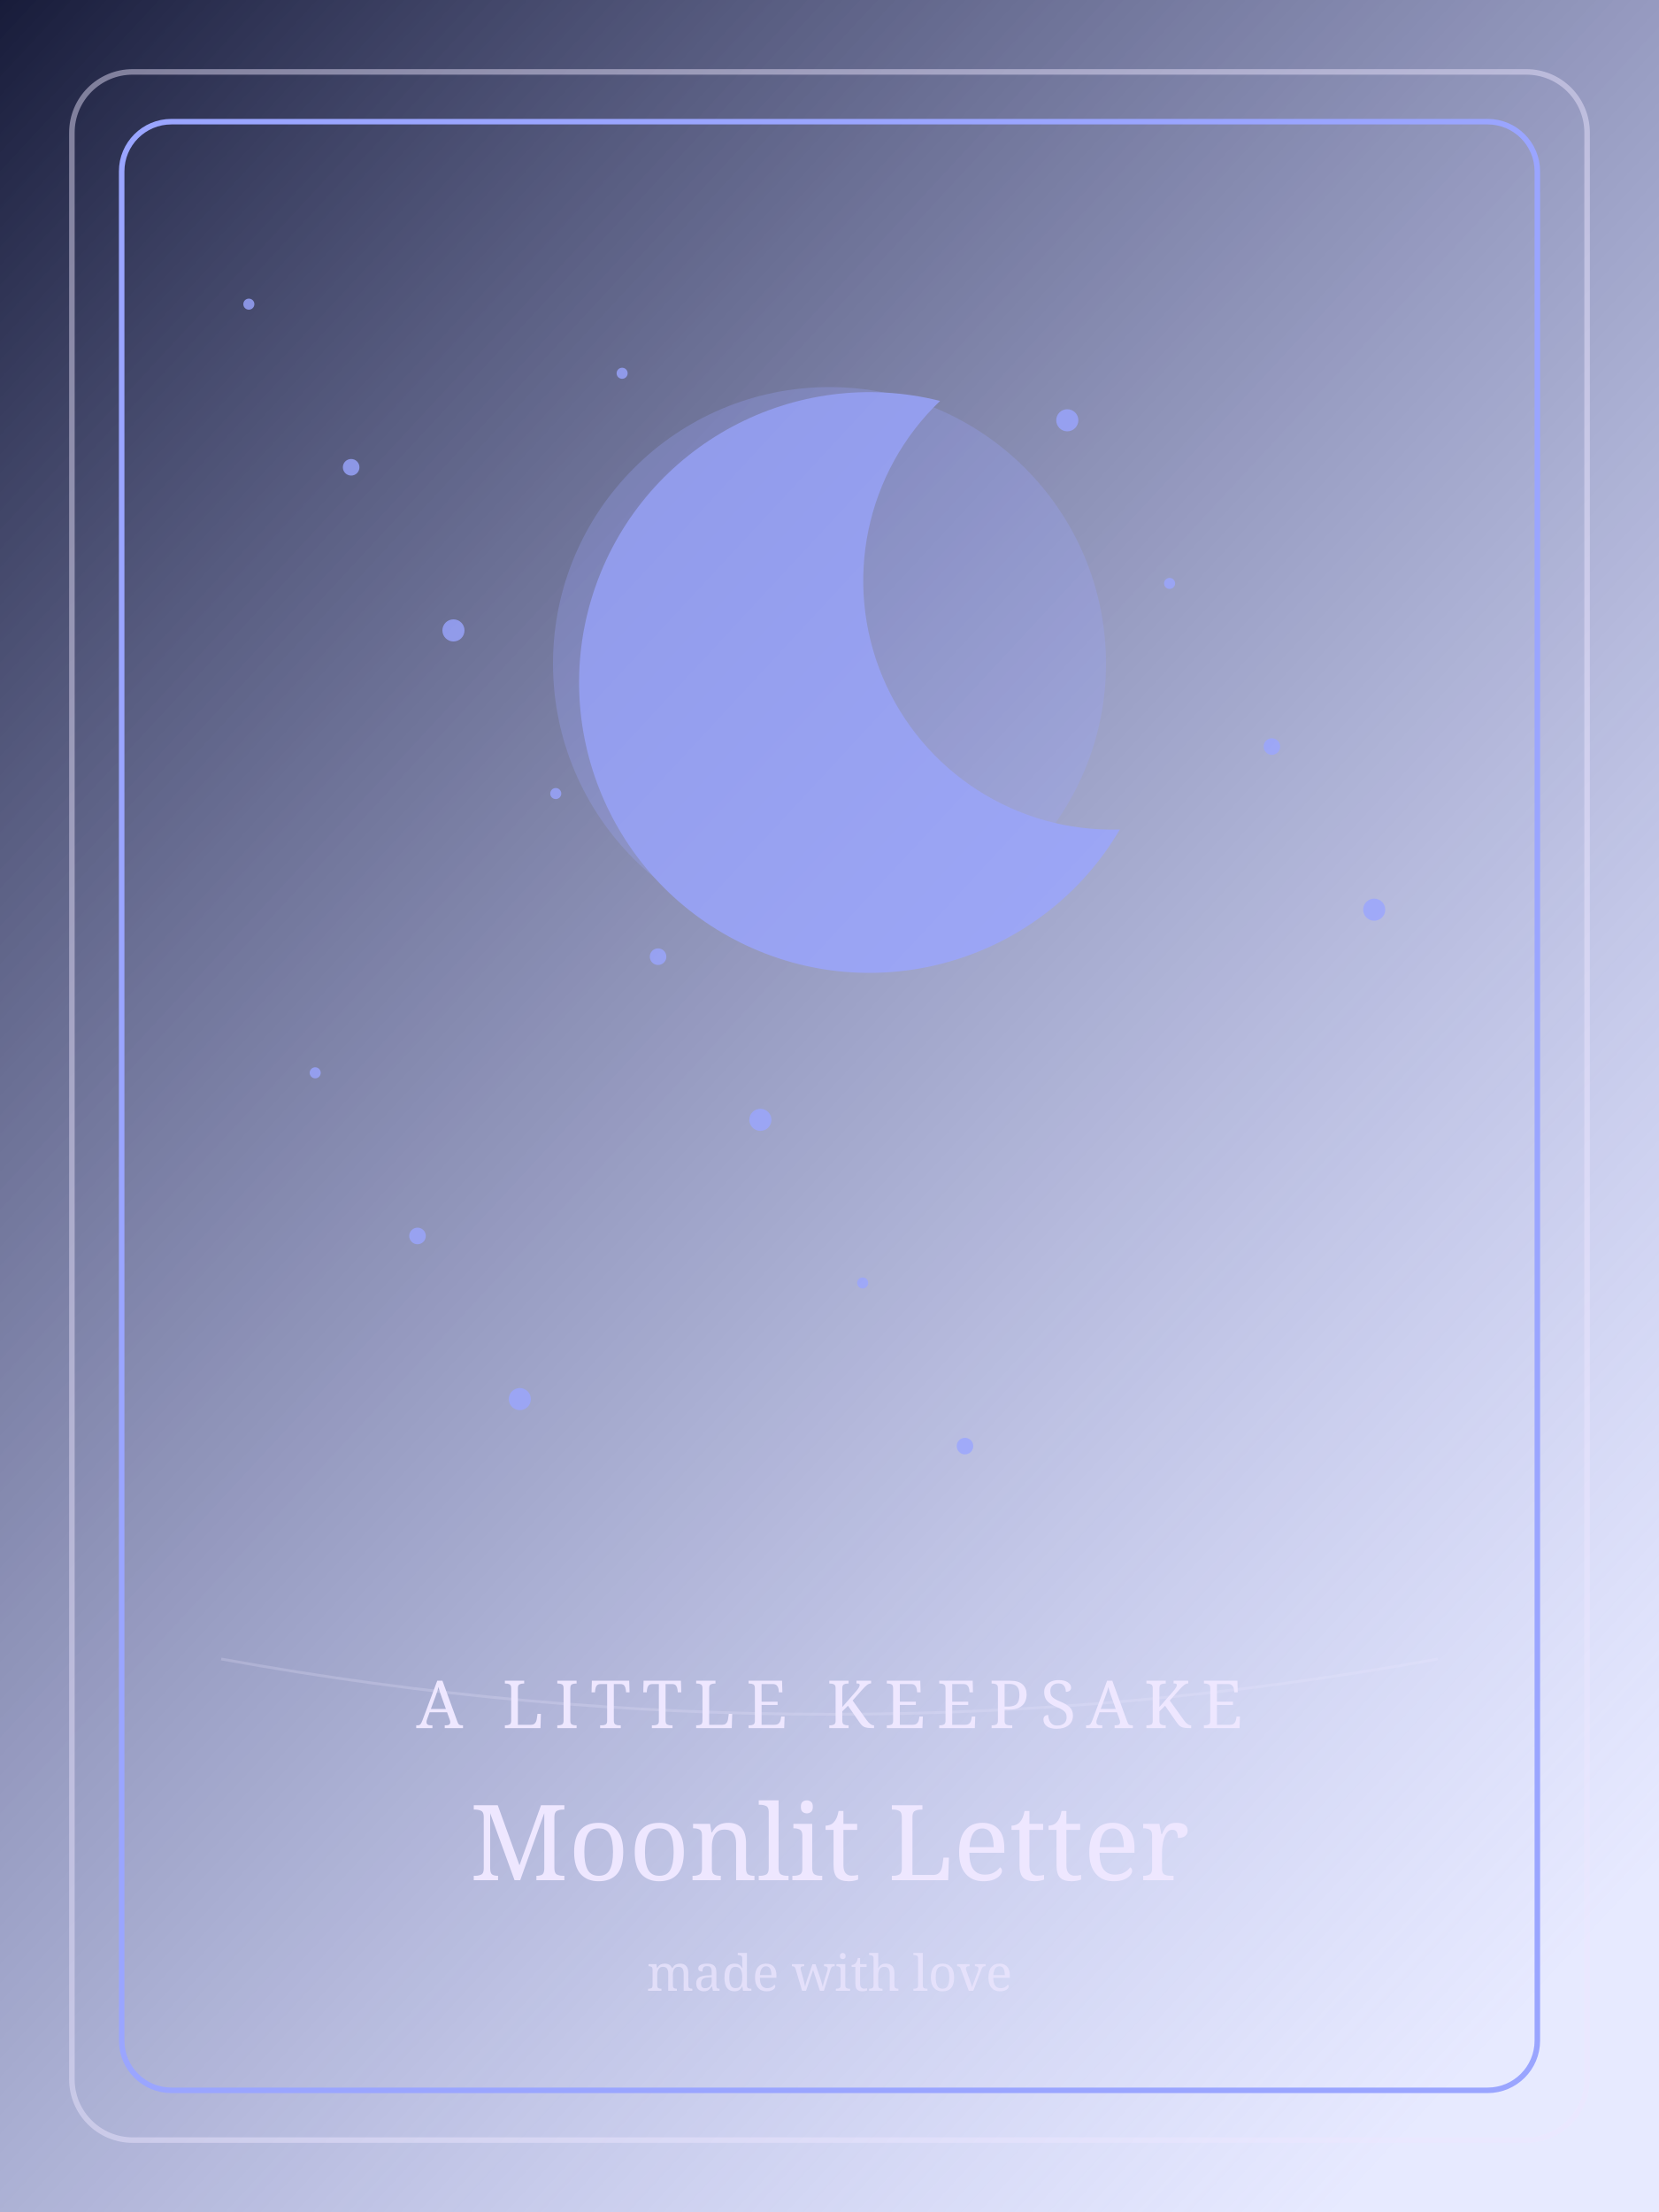
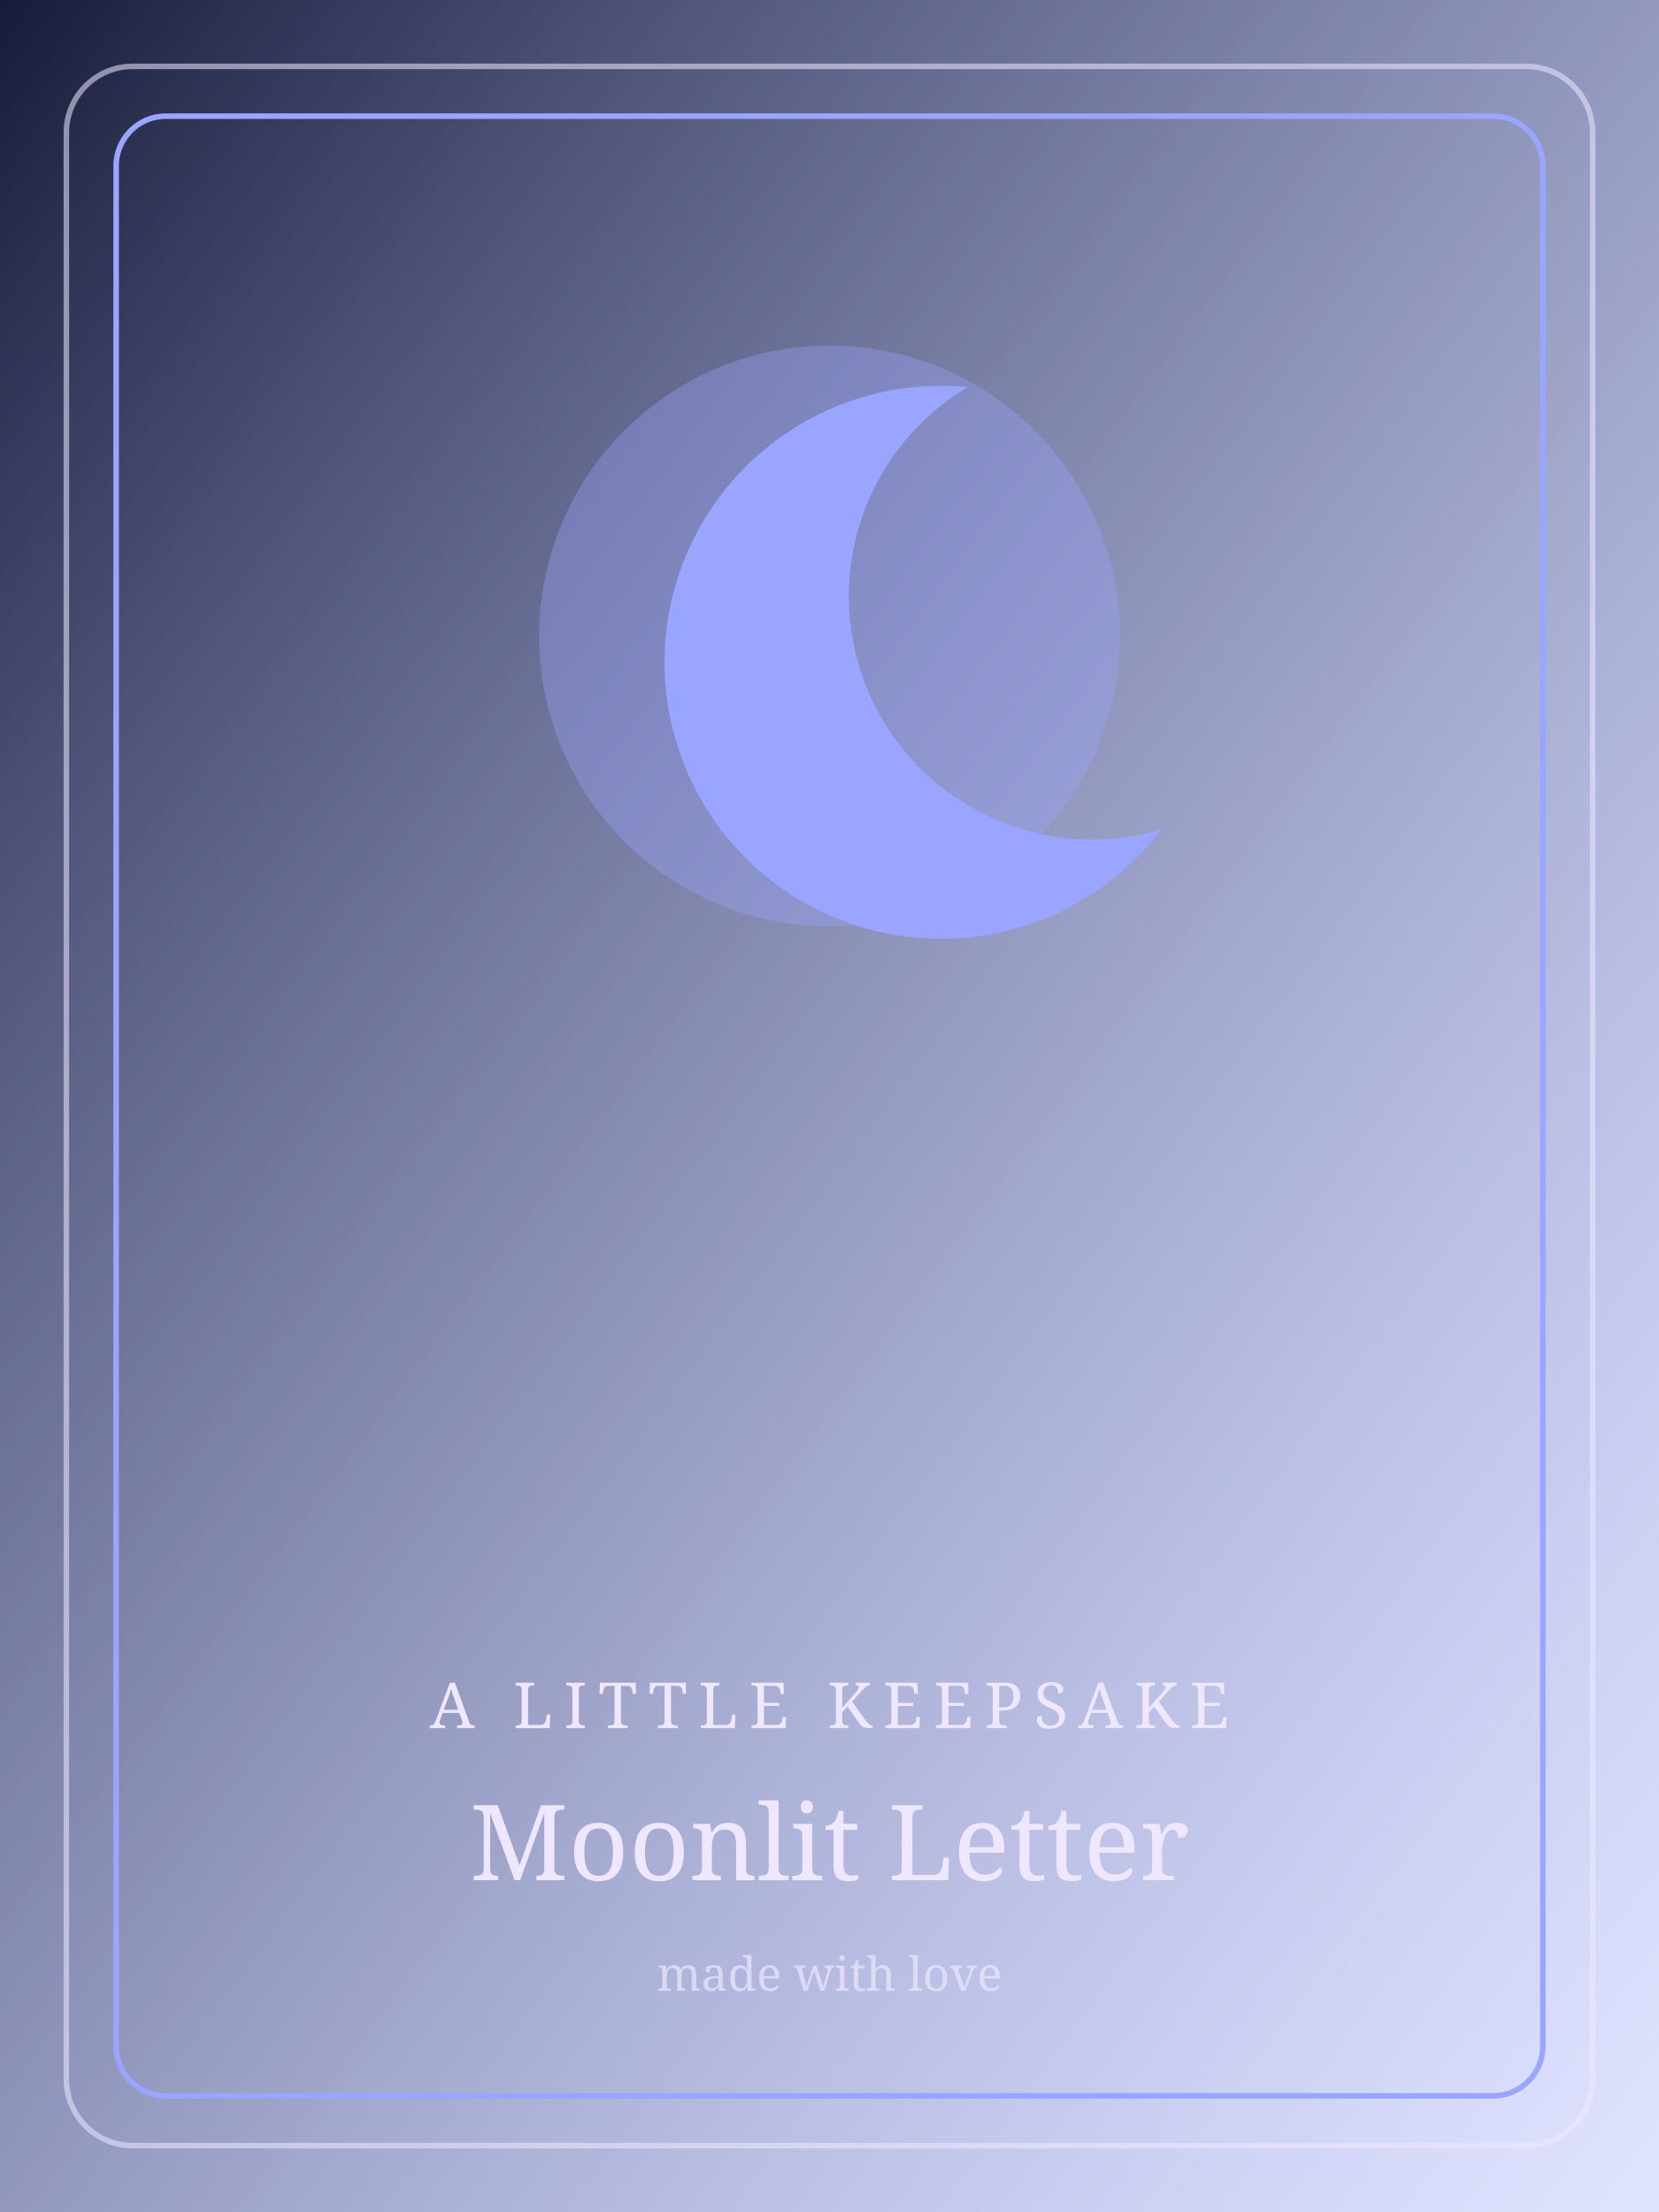
<svg xmlns="http://www.w3.org/2000/svg" viewBox="0 0 600 800">
  <defs>
-     <linearGradient id="bg" x1="0" y1="0" x2="0.8" y2="1">
+     <linearGradient id="g" x1="0" y1="0" x2="1" y2="1">
      <stop stop-color="#171b39" />
-       <stop offset="1" stop-color="#9aa5ff" stop-opacity=".24" />
+       <stop offset="1" stop-color="#9aa5ff" stop-opacity=".3" />
    </linearGradient>
  </defs>
-   <rect width="600" height="800" fill="url(#bg)" />
-   <rect x="26" y="26" width="548" height="748" rx="22" fill="none" stroke="#eee7ff" stroke-width="2" opacity=".45" />
-   <rect x="44" y="44" width="512" height="712" rx="18" fill="none" stroke="#9aa5ff" stroke-width="2" />
-   <g opacity=".8">
-     <circle cx="300" cy="240" r="100" fill="#9aa5ff" opacity=".35" />
-     <path d="M340 145 A105 105 0 1 0 405 300 A90 90 0 0 1 340 145Z" fill="#9aa5ff" />
-     <g fill="#9aa5ff">
-       <circle cx="90" cy="110" r="2" />
-       <circle cx="127" cy="169" r="3" />
-       <circle cx="164" cy="228" r="4" />
-       <circle cx="201" cy="287" r="2" />
-       <circle cx="238" cy="346" r="3" />
-       <circle cx="275" cy="405" r="4" />
-       <circle cx="312" cy="464" r="2" />
-       <circle cx="349" cy="523" r="3" />
-       <circle cx="386" cy="152" r="4" />
-       <circle cx="423" cy="211" r="2" />
-       <circle cx="460" cy="270" r="3" />
-       <circle cx="497" cy="329" r="4" />
-       <circle cx="114" cy="388" r="2" />
-       <circle cx="151" cy="447" r="3" />
-       <circle cx="188" cy="506" r="4" />
-       <circle cx="225" cy="135" r="2" />
-     </g>
-   </g>
-   <path d="M80 600 Q300 640 520 600" fill="none" stroke="#eee7ff" opacity=".22" />
-   <text x="300" y="625" text-anchor="middle" font-family="Georgia,serif" font-size="24" fill="#eee7ff" letter-spacing="4">A LITTLE KEEPSAKE</text>
+   <rect width="600" height="800" fill="url(#g)" />
+   <rect x="24" y="24" width="552" height="752" rx="24" fill="none" stroke="#eee7ff" opacity=".55" stroke-width="2" />
+   <rect x="42" y="42" width="516" height="716" rx="18" fill="none" stroke="#9aa5ff" stroke-width="2" />
+   <circle cx="300" cy="230" r="105" fill="#9aa5ff" opacity=".35" />
+   <path d="M350 140 A100 100 0 1 0 420 300 A88 88 0 0 1 350 140Z" fill="#9aa5ff" />
+   <text x="300" y="625" text-anchor="middle" font-family="Georgia,serif" font-size="23" fill="#eee7ff" letter-spacing="4">A LITTLE KEEPSAKE</text>
  <text x="300" y="680" text-anchor="middle" font-family="Georgia,serif" font-size="38" fill="#eee7ff">Moonlit Letter</text>
-   <text x="300" y="720" text-anchor="middle" font-family="serif" font-size="18" fill="#eee7ff" opacity=".7">made with love</text>
+   <text x="300" y="720" text-anchor="middle" font-family="serif" font-size="17" fill="#eee7ff" opacity=".7">made with love</text>
</svg>
